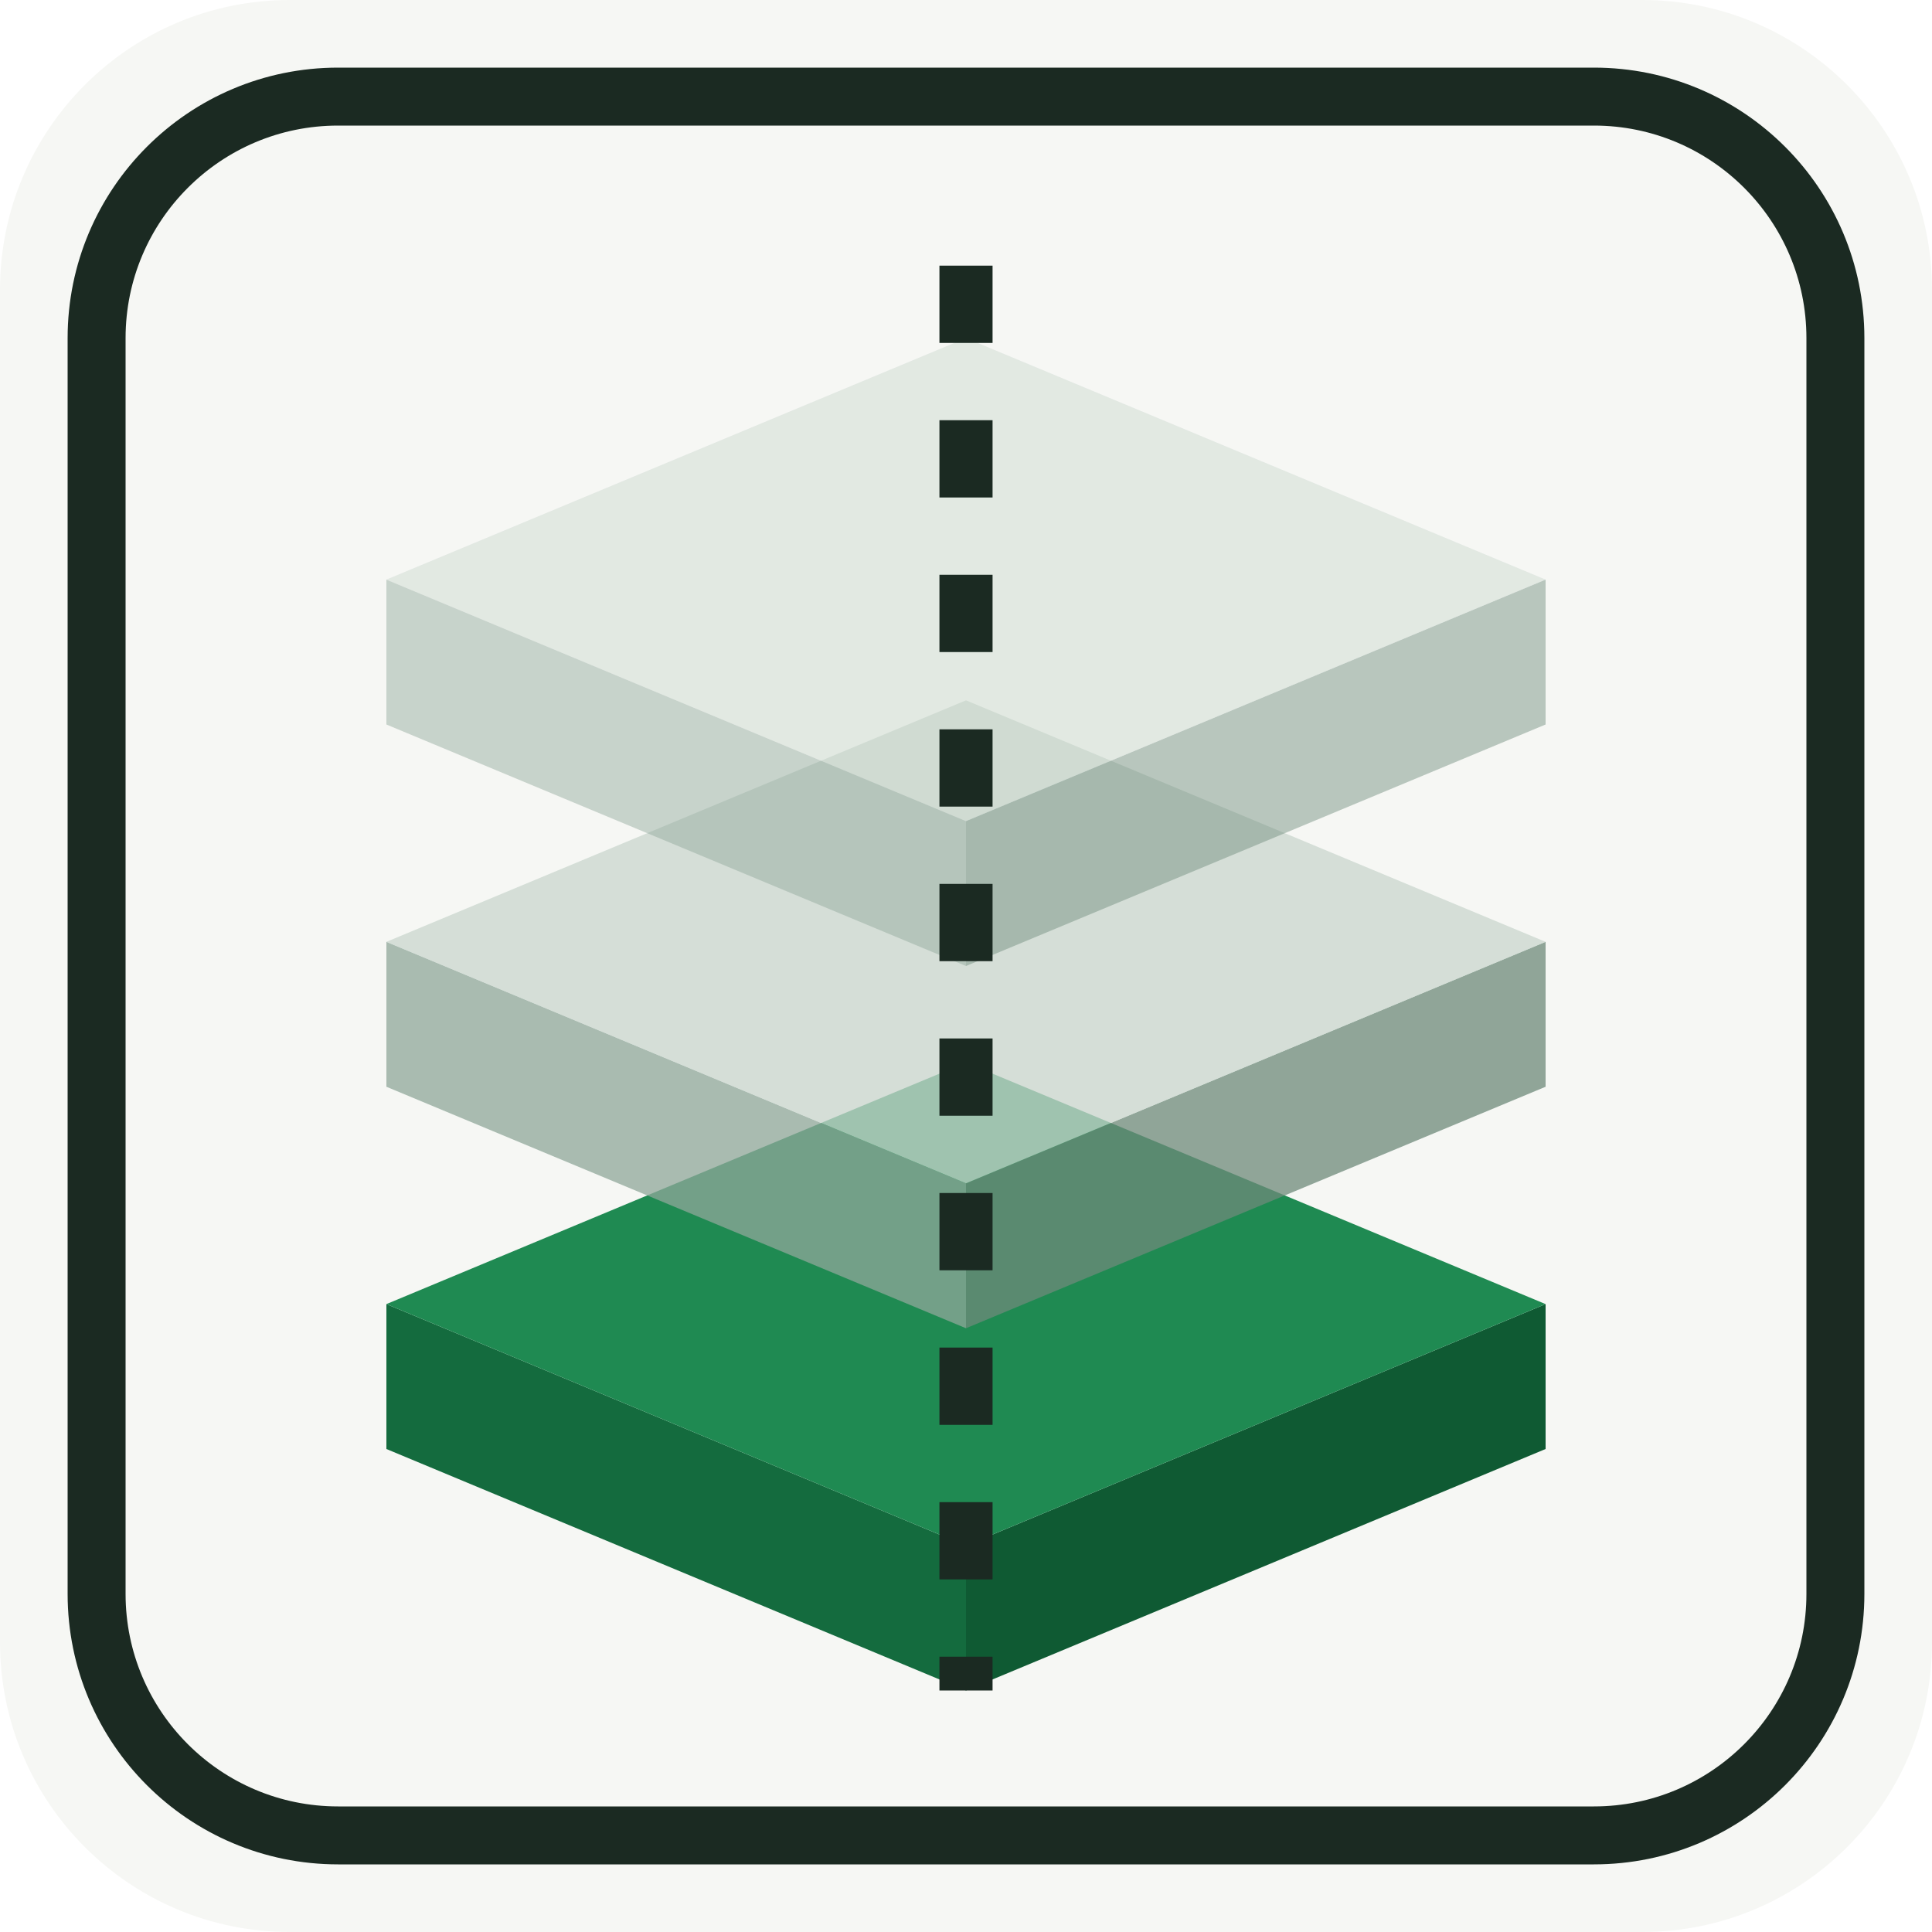
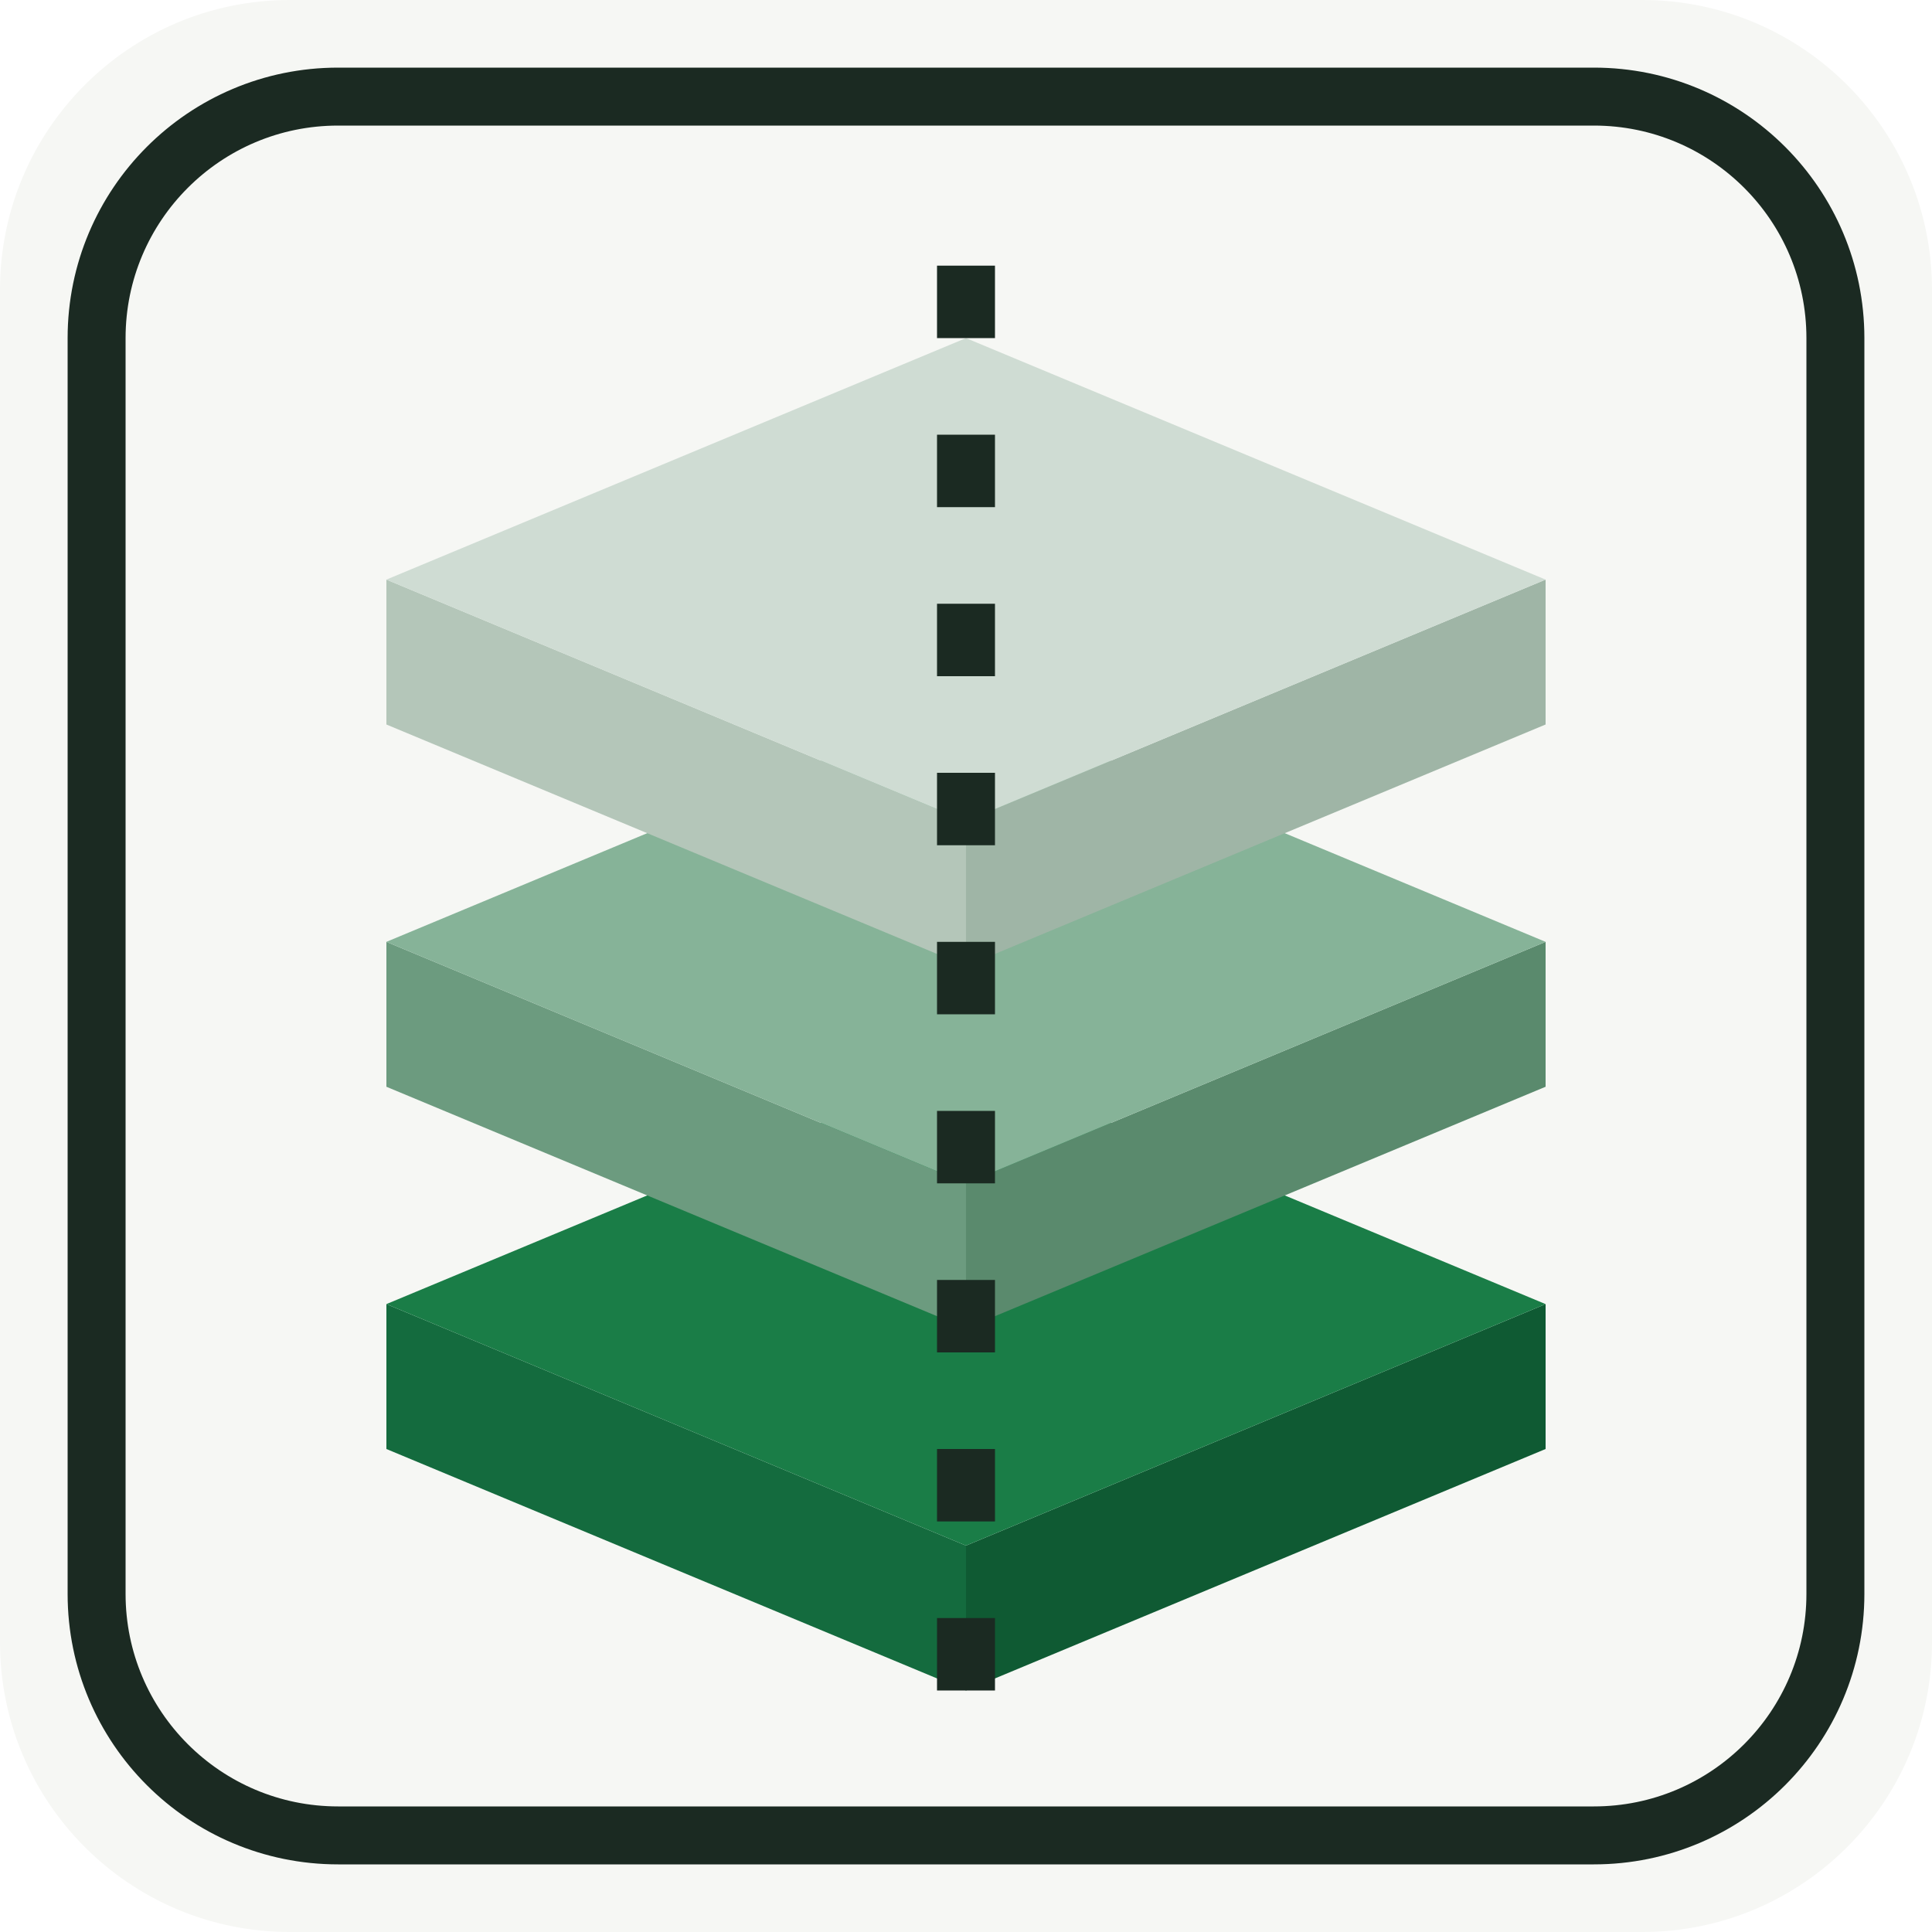
<svg xmlns="http://www.w3.org/2000/svg" viewBox="0 0 40 40" width="160" height="160">
  <rect width="40" height="40" rx="6" fill="#f6f7f4" />
  <rect x="2" y="2" width="36" height="36" rx="5" fill="none" stroke="#1b2a22" stroke-width="1.2" />
  <polygon points="8,27 20,32 20,35 8,30" fill="#146b3e" />
  <polygon points="20,32 32,27 32,30 20,35" fill="#0f5a33" />
-   <polygon points="8,27 20,22 32,27 20,32" fill="#1f8a52" />
-   <polygon points="8,19.5 20,24.5 20,27.5 8,22.5" fill="#8fa79a" opacity=".75" />
-   <polygon points="20,24.5 32,19.5 32,22.5 20,27.5" fill="#6d8a7a" opacity=".75" />
-   <polygon points="8,19.5 20,14.5 32,19.5 20,24.5" fill="#c9d6cd" opacity=".75" />
-   <polygon points="8,12 20,17 20,20 8,15" fill="#8fa79a" opacity=".45" />
-   <polygon points="20,17 32,12 32,15 20,20" fill="#6d8a7a" opacity=".45" />
-   <polygon points="8,12 20,7 32,12 20,17" fill="#c9d6cd" opacity=".45" />
-   <path d="M20 5.5V35" stroke="#1b2a22" stroke-width="1.1" stroke-dasharray="1.6 1.6" />
+   <polygon points="8,27 20,22 32,27 20,32" fill="#1a7d47" />
+   <polygon points="8,19.5 20,24.5 20,27.5 8,22.5" fill="#6c9b7f" />
+   <polygon points="20,24.5 32,19.5 32,22.5 20,27.5" fill="#5a8a6d" />
+   <polygon points="8,19.5 20,14.5 32,19.5 20,24.5" fill="#86b398" />
+   <polygon points="8,12 20,17 20,20 8,15" fill="#b4c6b9" />
+   <polygon points="20,17 32,12 32,15 20,20" fill="#9fb5a6" />
+   <polygon points="8,12 20,7 32,12 20,17" fill="#cfdcd3" />
+   <path d="M20 5.5V35" stroke="#1b2a22" stroke-width="1.2" stroke-dasharray="1.5 2" fill="none" />
</svg>
